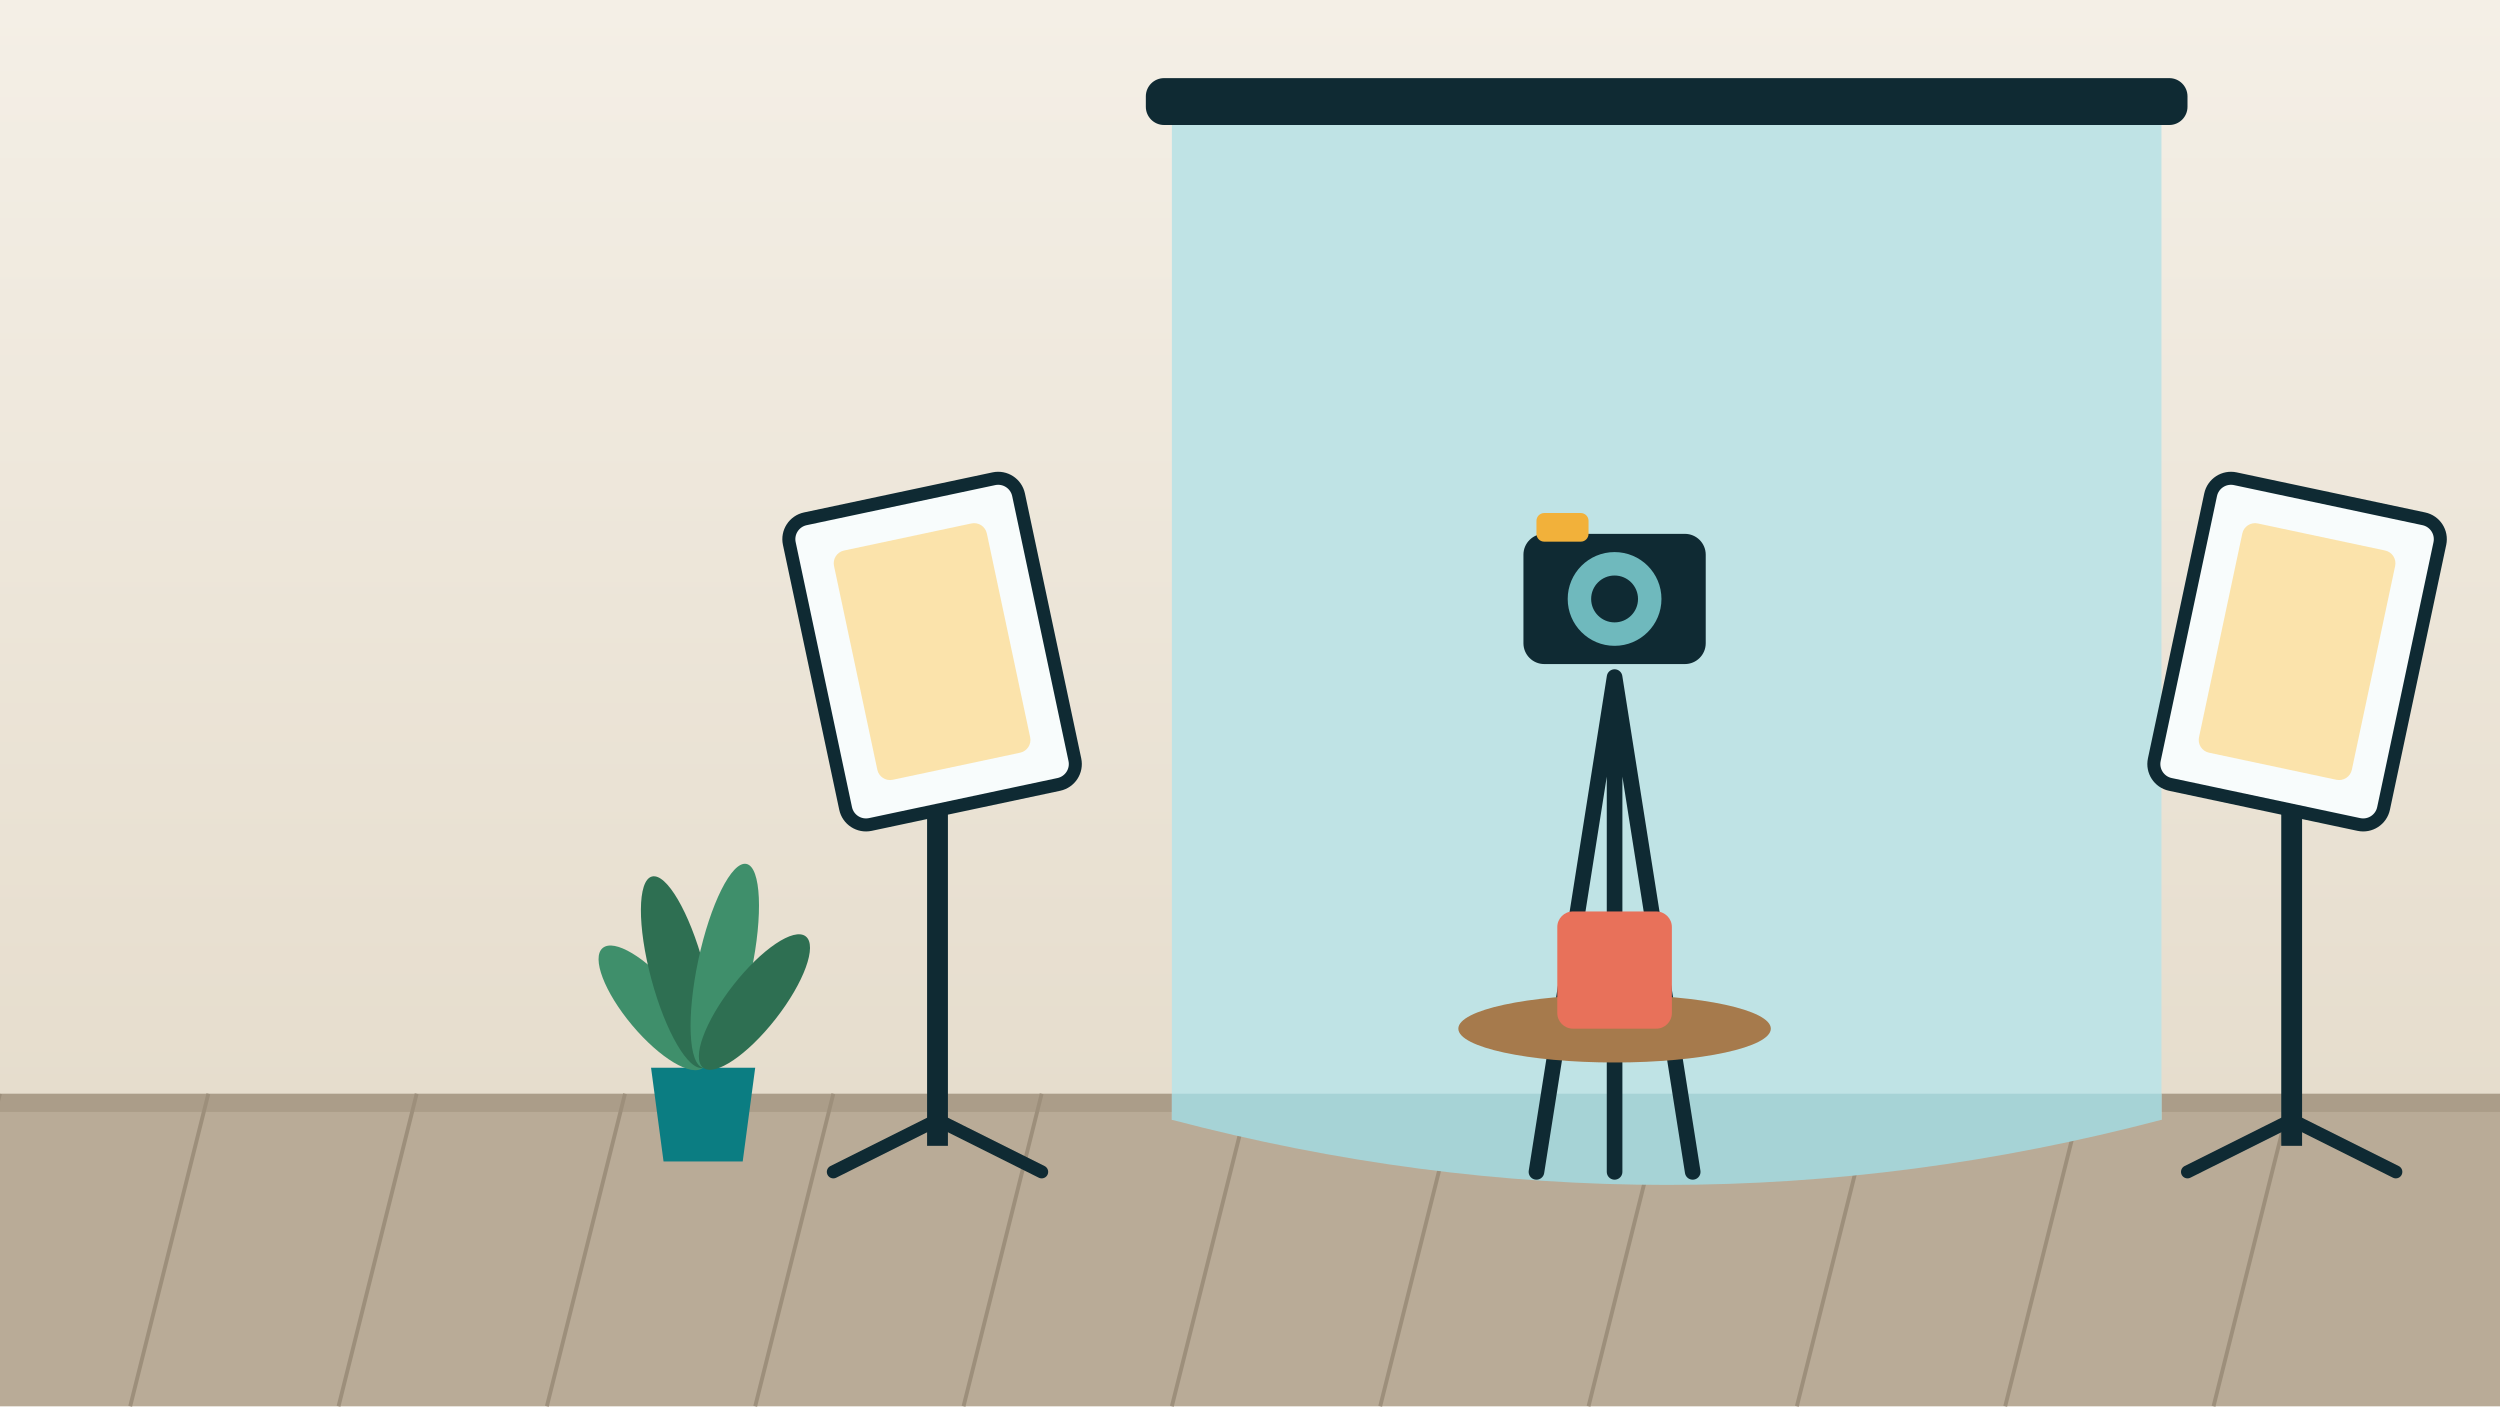
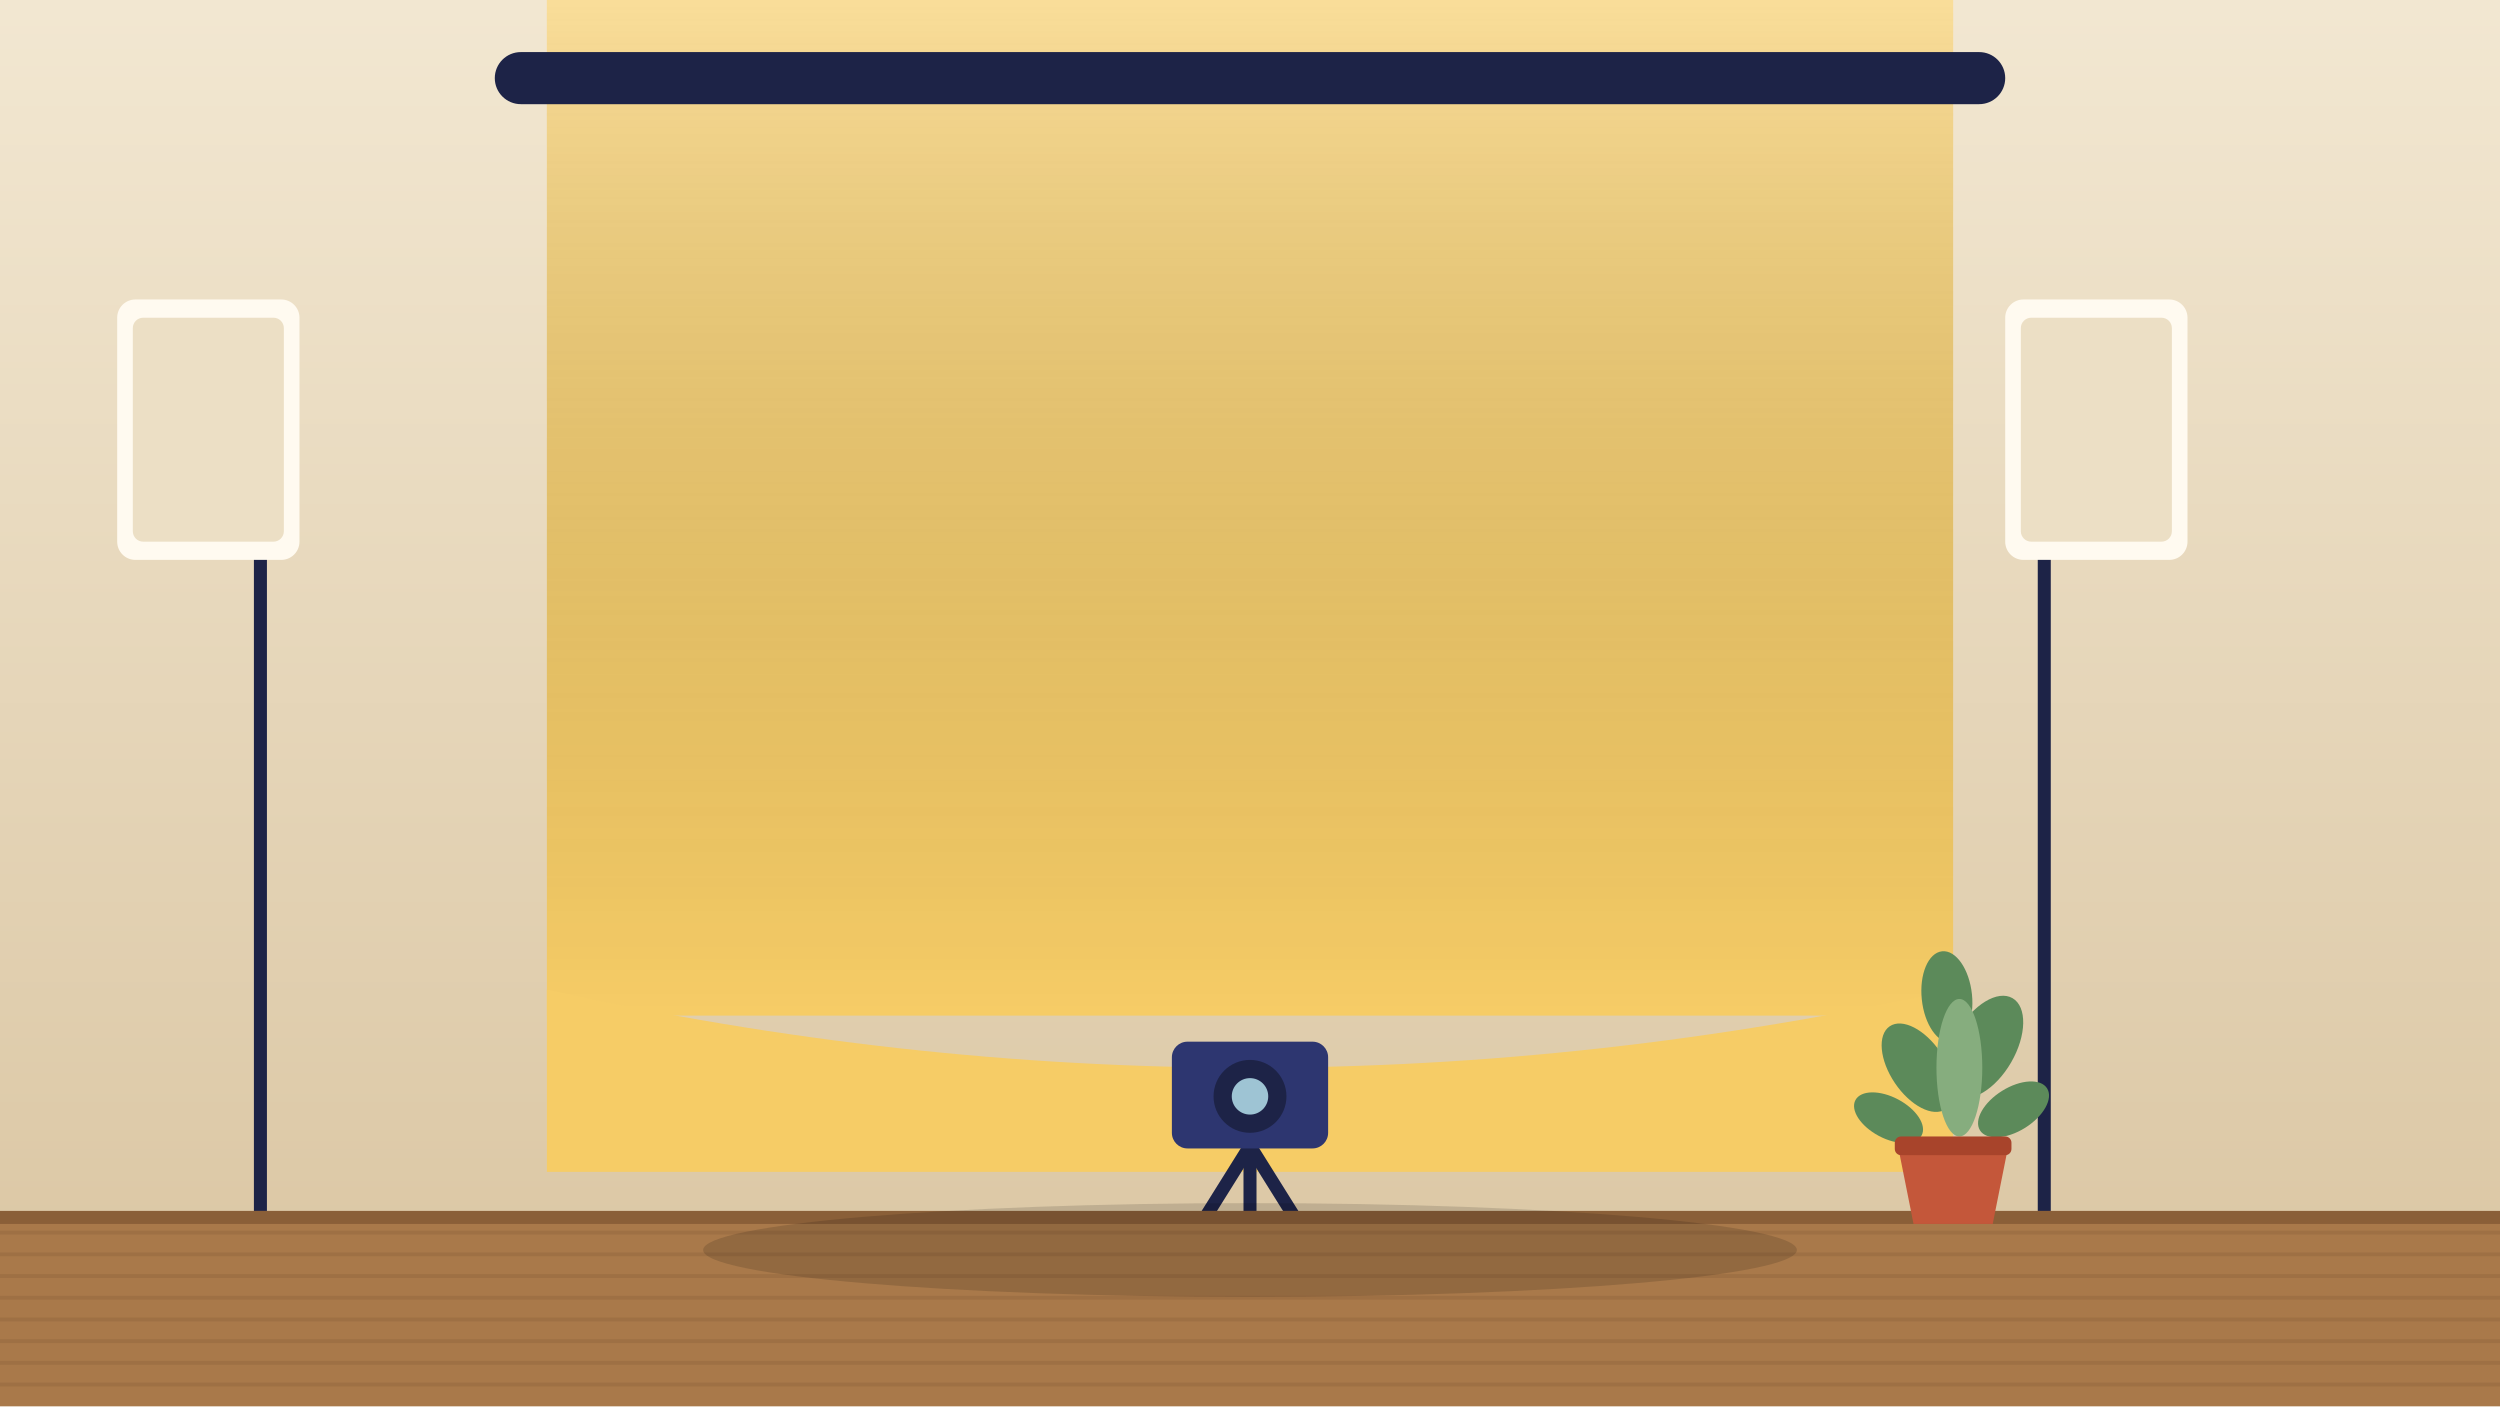
<svg xmlns="http://www.w3.org/2000/svg" viewBox="0 0 1920 1080" width="1920" height="1080">
  <defs>
    <linearGradient id="wall" x1="0" y1="0" x2="0" y2="1">
-       <stop offset="0" stop-color="#f4efe6" />
-       <stop offset="1" stop-color="#e2d8c6" />
+       <stop offset="0" stop-color="#f2e7d1" />
+       <stop offset="1" stop-color="#d9c4a0" />
+     </linearGradient>
+     <linearGradient id="fade" x1="0" y1="0" x2="0" y2="1">
+       <stop offset="0" stop-color="#ffffff55" />
+       <stop offset="1" stop-color="#00000000" />
    </linearGradient>
  </defs>
  <rect x="0" y="0" width="1920" height="1080" rx="0" fill="url(#wall)" />
-   <rect x="0" y="840" width="1920" height="240" rx="0" fill="#b9ab97" />
-   <line x1="0" y1="840" x2="-60" y2="1080" stroke="#9d8f7b" stroke-width="3" stroke-linecap="butt" />
-   <line x1="160" y1="840" x2="100" y2="1080" stroke="#9d8f7b" stroke-width="3" stroke-linecap="butt" />
-   <line x1="320" y1="840" x2="260" y2="1080" stroke="#9d8f7b" stroke-width="3" stroke-linecap="butt" />
-   <line x1="480" y1="840" x2="420" y2="1080" stroke="#9d8f7b" stroke-width="3" stroke-linecap="butt" />
-   <line x1="640" y1="840" x2="580" y2="1080" stroke="#9d8f7b" stroke-width="3" stroke-linecap="butt" />
-   <line x1="800" y1="840" x2="740" y2="1080" stroke="#9d8f7b" stroke-width="3" stroke-linecap="butt" />
-   <line x1="960" y1="840" x2="900" y2="1080" stroke="#9d8f7b" stroke-width="3" stroke-linecap="butt" />
-   <line x1="1120" y1="840" x2="1060" y2="1080" stroke="#9d8f7b" stroke-width="3" stroke-linecap="butt" />
-   <line x1="1280" y1="840" x2="1220" y2="1080" stroke="#9d8f7b" stroke-width="3" stroke-linecap="butt" />
-   <line x1="1440" y1="840" x2="1380" y2="1080" stroke="#9d8f7b" stroke-width="3" stroke-linecap="butt" />
-   <line x1="1600" y1="840" x2="1540" y2="1080" stroke="#9d8f7b" stroke-width="3" stroke-linecap="butt" />
-   <line x1="1760" y1="840" x2="1700" y2="1080" stroke="#9d8f7b" stroke-width="3" stroke-linecap="butt" />
-   <rect x="0" y="840" width="1920" height="14" rx="0" fill="#9d8f7b" opacity=".5" />
-   <rect x="900" y="80" width="760" height="780" rx="0" fill="#bfe3e5" />
-   <path d="M900 860 Q1280 960 1660 860 L1660 840 L900 840 Z" fill="#a6d3d6" stroke="none" stroke-width="0" />
-   <rect x="880" y="60" width="800" height="36" rx="14" fill="#0f2a33" />
-   <g transform="rotate(-12 720 520)">
-     <rect x="630" y="380" width="180" height="240" rx="16" fill="#f8fcfc" stroke="#0f2a33" stroke-width="10" />
-     <rect x="660" y="410" width="120" height="180" rx="10" fill="#fbe3ab" />
-   </g>
-   <rect x="712" y="620" width="16" height="260" rx="0" fill="#0f2a33" />
-   <path d="M640 900 L720 860 L800 900" fill="none" stroke="#0f2a33" stroke-width="10" stroke-linecap="round" />
-   <g transform="rotate(12 1760 520)">
-     <rect x="1670" y="380" width="180" height="240" rx="16" fill="#f8fcfc" stroke="#0f2a33" stroke-width="10" />
-     <rect x="1700" y="410" width="120" height="180" rx="10" fill="#fbe3ab" />
-   </g>
-   <rect x="1752" y="620" width="16" height="260" rx="0" fill="#0f2a33" />
-   <path d="M1680 900 L1760 860 L1840 900" fill="none" stroke="#0f2a33" stroke-width="10" stroke-linecap="round" />
-   <path d="M1240 520 L1180 900 M1240 520 L1300 900 M1240 520 L1240 900" fill="none" stroke="#0f2a33" stroke-width="12" stroke-linecap="round" />
-   <rect x="1170" y="410" width="140" height="100" rx="16" fill="#0f2a33" />
-   <circle cx="1240" cy="460" r="36" fill="#6fb9bd" />
-   <circle cx="1240" cy="460" r="18" fill="#0f2a33" />
-   <rect x="1180" y="394" width="40" height="22" rx="6" fill="#f2b13a" />
-   <ellipse cx="1240" cy="790" rx="120" ry="26" fill="#a67a4c" />
-   <rect x="1196" y="700" width="88" height="90" rx="12" fill="#e8715a" />
-   <g transform="translate(540 820) scale(0.8)">
-     <path d="M-50 0 L50 0 L38 90 L-38 90 Z" fill="#0b7d82" stroke="none" stroke-width="0" />
-     <g transform="rotate(-40)">
-       <ellipse cx="0" cy="-75.0" rx="26" ry="75.0" fill="#3f8f6b" />
-     </g>
-     <g transform="rotate(-15)">
-       <ellipse cx="0" cy="-95.0" rx="26" ry="95.0" fill="#2e6f52" />
-     </g>
-     <g transform="rotate(12)">
-       <ellipse cx="0" cy="-100.0" rx="26" ry="100.0" fill="#3f8f6b" />
-     </g>
-     <g transform="rotate(38)">
-       <ellipse cx="0" cy="-80.0" rx="26" ry="80.0" fill="#2e6f52" />
-     </g>
-   </g>
+   <rect x="420" y="0" width="1080" height="780" rx="0" fill="#f6cc66" />
+   <rect x="420" y="0" width="1080" height="780" rx="0" fill="url(#fade)" />
+   <rect x="380" y="40" width="1160" height="40" rx="20" fill="#1d2347" />
+   <path d="M420 760 Q960 880 1500 760 L1500 900 L420 900 Z" fill="#f6cc66" />
+   <line x1="200" y1="420" x2="200" y2="940" stroke="#1d2347" stroke-width="10" stroke-linecap="round" />
+   <rect x="90" y="230" width="140" height="200" rx="14" fill="#fffaf0" />
+   <rect x="102" y="244" width="116" height="172" rx="8" fill="#ecdfc5" />
+   <line x1="200" y1="940" x2="110" y2="1010" stroke="#1d2347" stroke-width="10" stroke-linecap="round" />
+   <line x1="200" y1="940" x2="290" y2="1010" stroke="#1d2347" stroke-width="10" stroke-linecap="round" />
+   <line x1="1570" y1="420" x2="1570" y2="940" stroke="#1d2347" stroke-width="10" stroke-linecap="round" />
+   <rect x="1540" y="230" width="140" height="200" rx="14" fill="#fffaf0" />
+   <rect x="1552" y="244" width="116" height="172" rx="8" fill="#ecdfc5" />
+   <line x1="1570" y1="940" x2="1660" y2="1010" stroke="#1d2347" stroke-width="10" stroke-linecap="round" />
+   <line x1="1570" y1="940" x2="1480" y2="1010" stroke="#1d2347" stroke-width="10" stroke-linecap="round" />
+   <line x1="960" y1="880" x2="860" y2="1040" stroke="#1d2347" stroke-width="10" stroke-linecap="round" />
+   <line x1="960" y1="880" x2="1060" y2="1040" stroke="#1d2347" stroke-width="10" stroke-linecap="round" />
+   <line x1="960" y1="880" x2="960" y2="1030" stroke="#1d2347" stroke-width="10" stroke-linecap="round" />
+   <rect x="900" y="800" width="120" height="82" rx="12" fill="#2d3670" />
+   <circle cx="960" cy="842" r="28" fill="#1d2347" />
+   <circle cx="960" cy="842" r="14" fill="#9ec4d4" />
+   <rect x="0" y="930" width="1920" height="150" rx="0" fill="#a9794a" />
+   <rect x="0" y="930" width="1920" height="10" rx="0" fill="#8a5f38" />
+   <line x1="0" y1="946.667" x2="1920" y2="946.667" stroke="#8a5f38" stroke-width="3" stroke-linecap="round" opacity=".35" />
+   <line x1="0" y1="963.333" x2="1920" y2="963.333" stroke="#8a5f38" stroke-width="3" stroke-linecap="round" opacity=".35" />
+   <line x1="0" y1="980.0" x2="1920" y2="980.0" stroke="#8a5f38" stroke-width="3" stroke-linecap="round" opacity=".35" />
+   <line x1="0" y1="996.667" x2="1920" y2="996.667" stroke="#8a5f38" stroke-width="3" stroke-linecap="round" opacity=".35" />
+   <line x1="0" y1="1013.333" x2="1920" y2="1013.333" stroke="#8a5f38" stroke-width="3" stroke-linecap="round" opacity=".35" />
+   <line x1="0" y1="1030.0" x2="1920" y2="1030.0" stroke="#8a5f38" stroke-width="3" stroke-linecap="round" opacity=".35" />
+   <line x1="0" y1="1046.667" x2="1920" y2="1046.667" stroke="#8a5f38" stroke-width="3" stroke-linecap="round" opacity=".35" />
+   <line x1="0" y1="1063.333" x2="1920" y2="1063.333" stroke="#8a5f38" stroke-width="3" stroke-linecap="round" opacity=".35" />
+   <ellipse cx="960" cy="960" rx="420" ry="36" fill="#00000022" />
+   <ellipse cx="1472.8" cy="820.0" rx="21.12" ry="38.4" fill="#5c8a5a" transform="rotate(-34 1472.8 820.0)" />
+   <ellipse cx="1524.0" cy="804.0" rx="23.76" ry="43.2" fill="#5c8a5a" transform="rotate(30 1524.0 804.0)" />
+   <ellipse cx="1495.2" cy="765.6" rx="19.36" ry="35.2" fill="#5c8a5a" transform="rotate(-6 1495.2 765.6)" />
+   <ellipse cx="1546.4" cy="852.0" rx="16.72" ry="30.4" fill="#5c8a5a" transform="rotate(58 1546.4 852.0)" />
+   <ellipse cx="1450.4" cy="858.4" rx="15.84" ry="28.8" fill="#5c8a5a" transform="rotate(-62 1450.4 858.4)" />
+   <ellipse cx="1504.8" cy="820.0" rx="17.6" ry="52.8" fill="#86ad7e" />
+   <path d="M1458.4 884.0 L1541.6 884.0 L1530.4 940 L1469.6 940 Z" fill="#c4573a" />
+   <rect x="1455.2" y="872.8" width="89.6" height="14.4" rx="4.8" fill="#a8442b" />
</svg>
